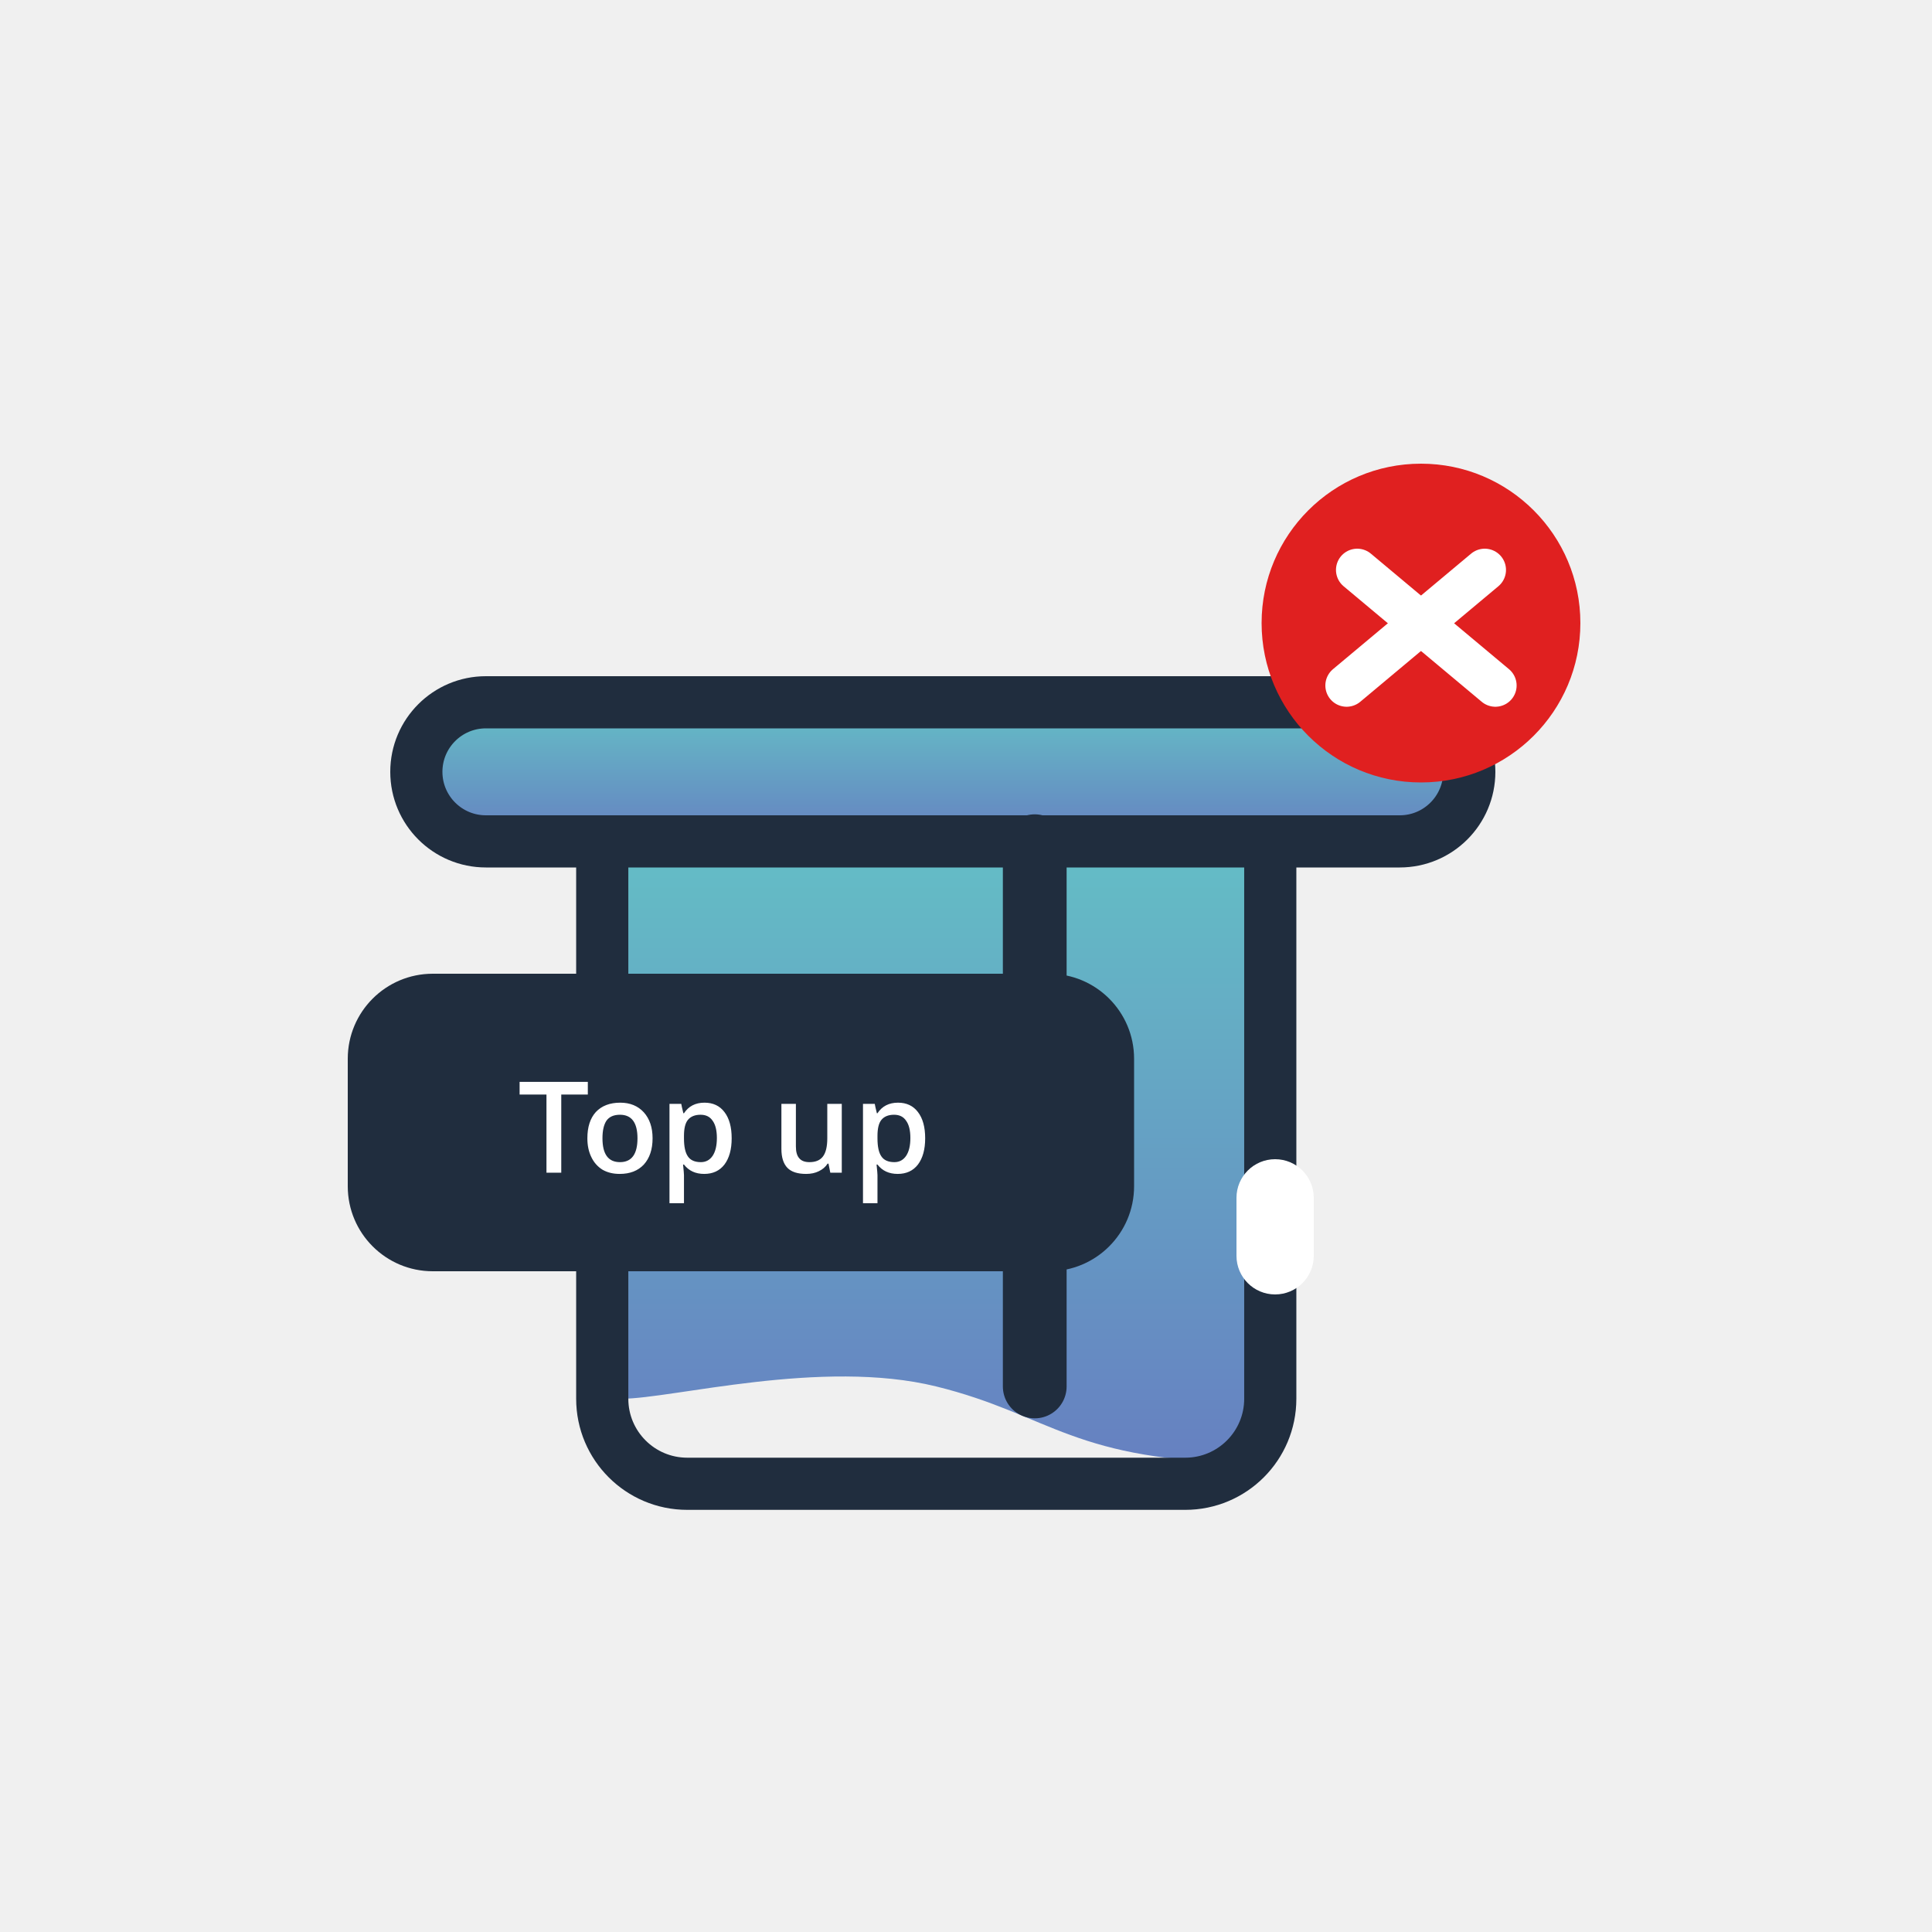
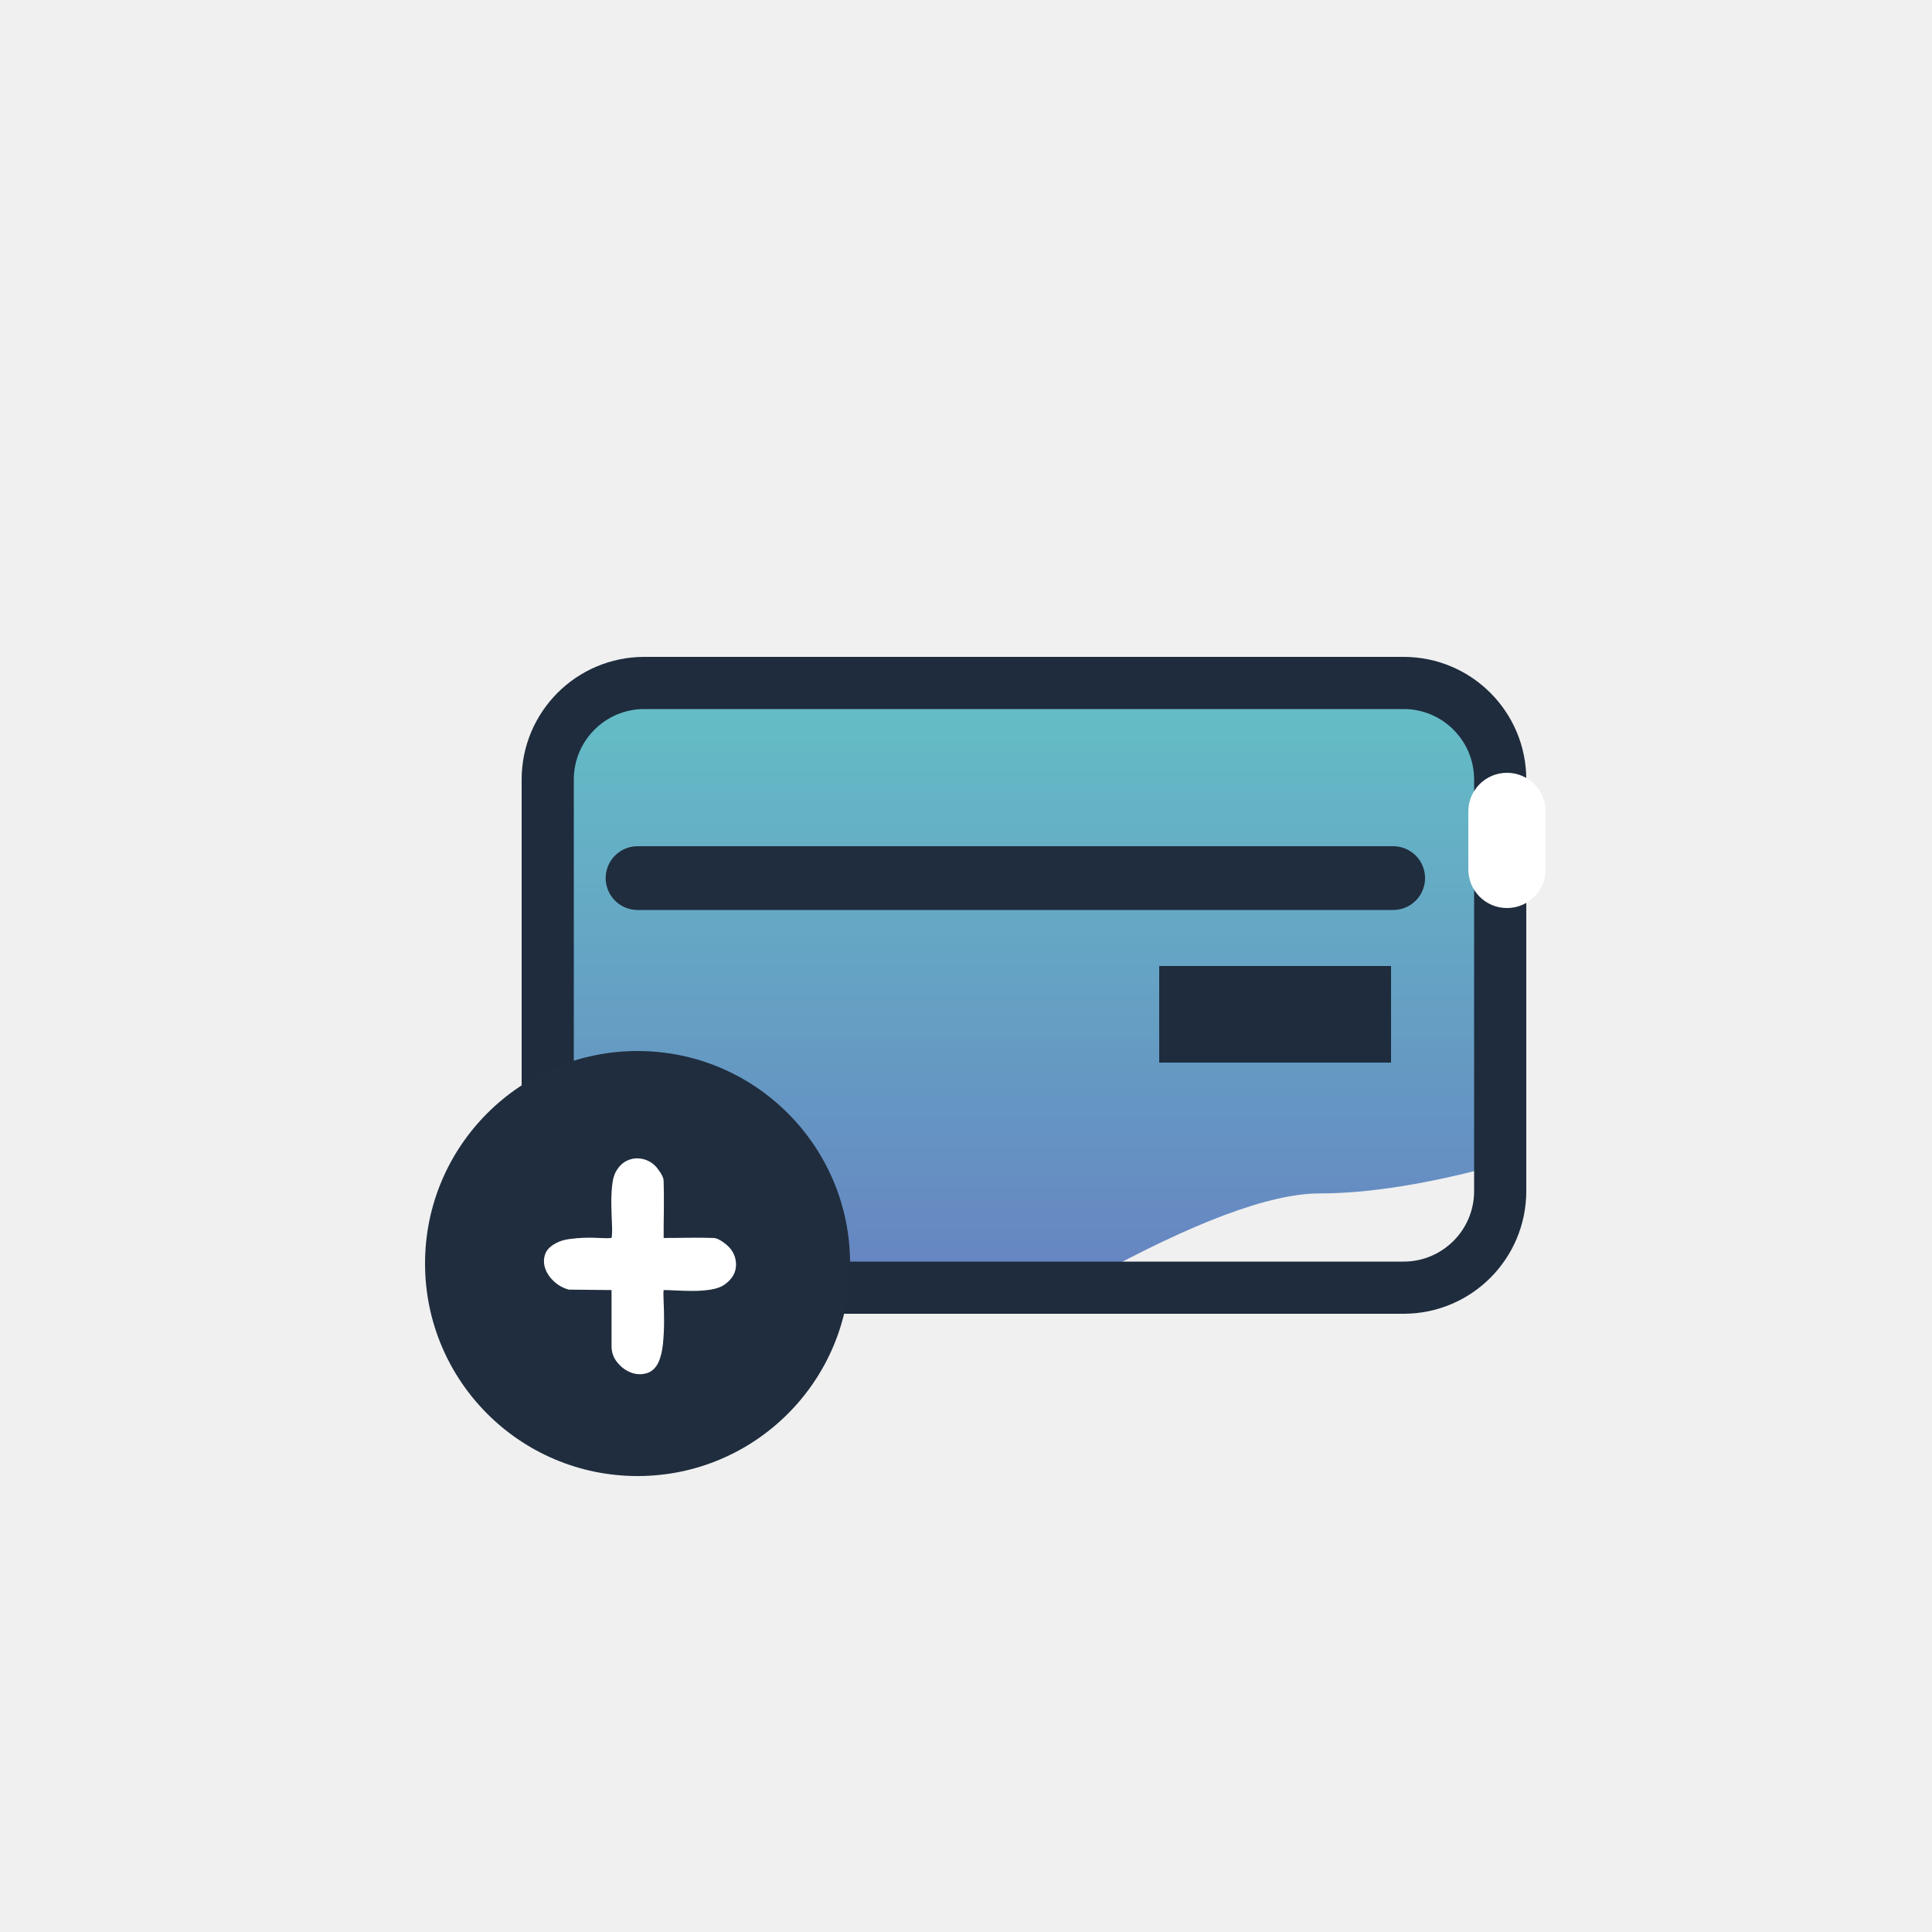
<svg xmlns="http://www.w3.org/2000/svg" width="100px" height="100px" viewBox="0 0 100 100" version="1.1">
  <defs>
    <linearGradient x1="50%" y1="0%" x2="50%" y2="100%" id="linearGradient-1">
      <stop stop-color="#64C0C6" offset="0%" />
      <stop stop-color="#6680C1" offset="100%" />
    </linearGradient>
-     <linearGradient x1="50%" y1="0%" x2="50%" y2="100%" id="linearGradient-2">
-       <stop stop-color="#64C0C6" offset="0%" />
-       <stop stop-color="#6680C1" offset="100%" />
-     </linearGradient>
  </defs>
  <g id="No-Need-for-Top-Ups" stroke="none" stroke-width="1" fill="none" fill-rule="evenodd">
-     <g id="Group" transform="translate(18, 24)">
-       <g id="Group-5" transform="translate(2.2, 0)">
-         <path d="M11.967,18.806 L38.151,18.7 L44.705,18.7 C45.26,30.336 45.541,36.621 45.549,37.556 C45.566,39.435 45.665,41.054 45.549,41.91 C45.115,45.127 48.368,51.7 44.705,51.7 C35.381,51.7 34.188,49.223 28.261,47.763 C22.333,46.303 14.607,48.4 11.967,48.4 C10.207,48.4 10.207,44.361 11.967,36.283 L11.967,18.806 Z" id="Path" fill="url(#linearGradient-1)" />
-         <rect id="Rectangle" stroke="#202D3E" stroke-width="2.7" fill="url(#linearGradient-2)" x="1.35" y="12.35" width="54.5" height="7.2" rx="3.6" />
-         <circle id="Oval-Copy" fill="#E02020" cx="53.35" cy="8.25" r="8.25" />
-         <path d="M10.972,19.8 L10.972,48.4 C10.972,50.83 12.942,52.8 15.372,52.8 L41.149,52.8 C43.579,52.8 45.549,50.83 45.549,48.4 L45.549,19.8" id="Path-2" stroke="#202D3E" stroke-width="2.7" />
-         <path d="M33.358,19.8 L33.358,47.763" id="Path-3" stroke="#202D3E" stroke-width="3.3" stroke-linecap="round" stroke-linejoin="round" />
-         <path d="M50.05,5.5 L57.2,11.481" id="Line-2" stroke="#FFFFFF" stroke-width="2.2" stroke-linecap="round" stroke-linejoin="round" />
-         <path d="M50.05,5.5 L57.2,11.481" id="Line-2" stroke="#FFFFFF" stroke-width="2.2" stroke-linecap="round" stroke-linejoin="round" transform="translate(53.35, 8.8) scale(-1, 1) translate(-53.35, -8.8) " />
+     <g id="Group" transform="translate(22, 34)">
+       <path d="M5.241,3.219 C4.257,2.72 6.283,2.143 11.318,1.49 C16.354,0.837 26.468,0.837 41.661,1.49 L51.148,1.49 C52.667,1.249 53.76,2.208 54.426,4.366 C55.091,6.523 55.538,10.554 55.765,16.457 L55.765,29.373 L51.148,34.49 L26.315,32.188 C20.965,29.244 17.016,27.772 14.469,27.772 C11.921,27.772 8.845,27.281 5.241,26.3 L5.241,3.219 Z" id="Path" fill="url(#linearGradient-1)" transform="translate(30.38255, 17.74503) scale(-1, 1) translate(-30.38255, -17.74503) " />
+       <rect id="Rectangle" stroke="#1E2C3D" stroke-width="2.7" x="6.35" y="1.35" width="49.3" height="31.3" rx="5" />
+       <g id="Group-Copy" transform="translate(0, 20)">
+         <circle id="Oval" fill="#202D3E" cx="11" cy="11.4" r="11" />
+         <path d="M7.444,12.751 C7.164,12.678 6.913,12.541 6.692,12.343 C6.471,12.144 6.317,11.923 6.228,11.68 C6.14,11.436 6.132,11.193 6.206,10.95 C6.28,10.707 6.471,10.505 6.781,10.343 C6.972,10.239 7.201,10.169 7.466,10.133 C7.731,10.096 7.996,10.074 8.261,10.066 C8.527,10.059 8.784,10.063 9.035,10.077 C9.285,10.092 9.492,10.092 9.654,10.077 C9.683,9.93 9.69,9.698 9.676,9.381 C9.661,9.064 9.65,8.729 9.643,8.376 C9.635,8.022 9.65,7.676 9.687,7.337 C9.724,6.998 9.808,6.733 9.941,6.541 C10.073,6.335 10.236,6.184 10.427,6.088 C10.619,5.993 10.817,5.948 11.024,5.956 C11.23,5.963 11.429,6.018 11.62,6.122 C11.812,6.225 11.974,6.379 12.107,6.586 C12.166,6.659 12.221,6.748 12.272,6.851 C12.324,6.954 12.35,7.05 12.35,7.138 C12.364,7.639 12.368,8.133 12.361,8.619 C12.353,9.105 12.35,9.591 12.35,10.077 C12.777,10.077 13.204,10.074 13.631,10.066 C14.059,10.059 14.486,10.063 14.913,10.077 C15.002,10.077 15.097,10.103 15.201,10.155 C15.304,10.206 15.392,10.262 15.466,10.32 C15.864,10.6 16.073,10.958 16.096,11.392 C16.118,11.827 15.922,12.192 15.51,12.486 C15.318,12.619 15.075,12.707 14.781,12.751 C14.486,12.796 14.188,12.818 13.886,12.818 C13.584,12.818 13.293,12.81 13.013,12.796 C12.733,12.781 12.512,12.773 12.35,12.773 C12.335,12.877 12.335,13.079 12.35,13.381 C12.364,13.683 12.372,14.022 12.372,14.398 C12.372,14.773 12.353,15.153 12.317,15.536 C12.28,15.919 12.202,16.243 12.085,16.508 C11.937,16.818 11.727,17.009 11.455,17.083 C11.182,17.157 10.913,17.142 10.648,17.039 C10.383,16.936 10.151,16.762 9.952,16.519 C9.753,16.276 9.654,16 9.654,15.691 L9.654,12.773 L7.444,12.751 Z" id="+" fill="#FFFFFF" fill-rule="nonzero" />
      </g>
-       <rect id="Rectangle" fill="#202D3E" x="0" y="26.4" width="40.7" height="15.4" rx="4.4" />
-       <text id="Top-up" font-family="OpenSans-Extrabold, Open Sans" font-size="6.6" font-weight="600" fill="#FFFFFF">
-         <tspan x="8.8" y="36.7">Top up</tspan>
-       </text>
+       <path d="M30.55,-9 L30.55,30.11" id="Path-3" stroke="#202D3E" stroke-width="3.3" stroke-linecap="round" stroke-linejoin="round" transform="translate(31, 11) rotate(-90) translate(-31, -11) " />
+       <rect id="Rectangle" fill="#1E2C3D" x="38" y="16" width="12" height="5" />
    </g>
-     <rect id="Rectangle" fill="#FFFFFF" x="64" y="60" width="4" height="7" rx="2" />
+     <rect id="Rectangle-Copy-2" fill="#FFFFFF" x="76" y="40" width="4" height="7" rx="2" />
  </g>
</svg>
